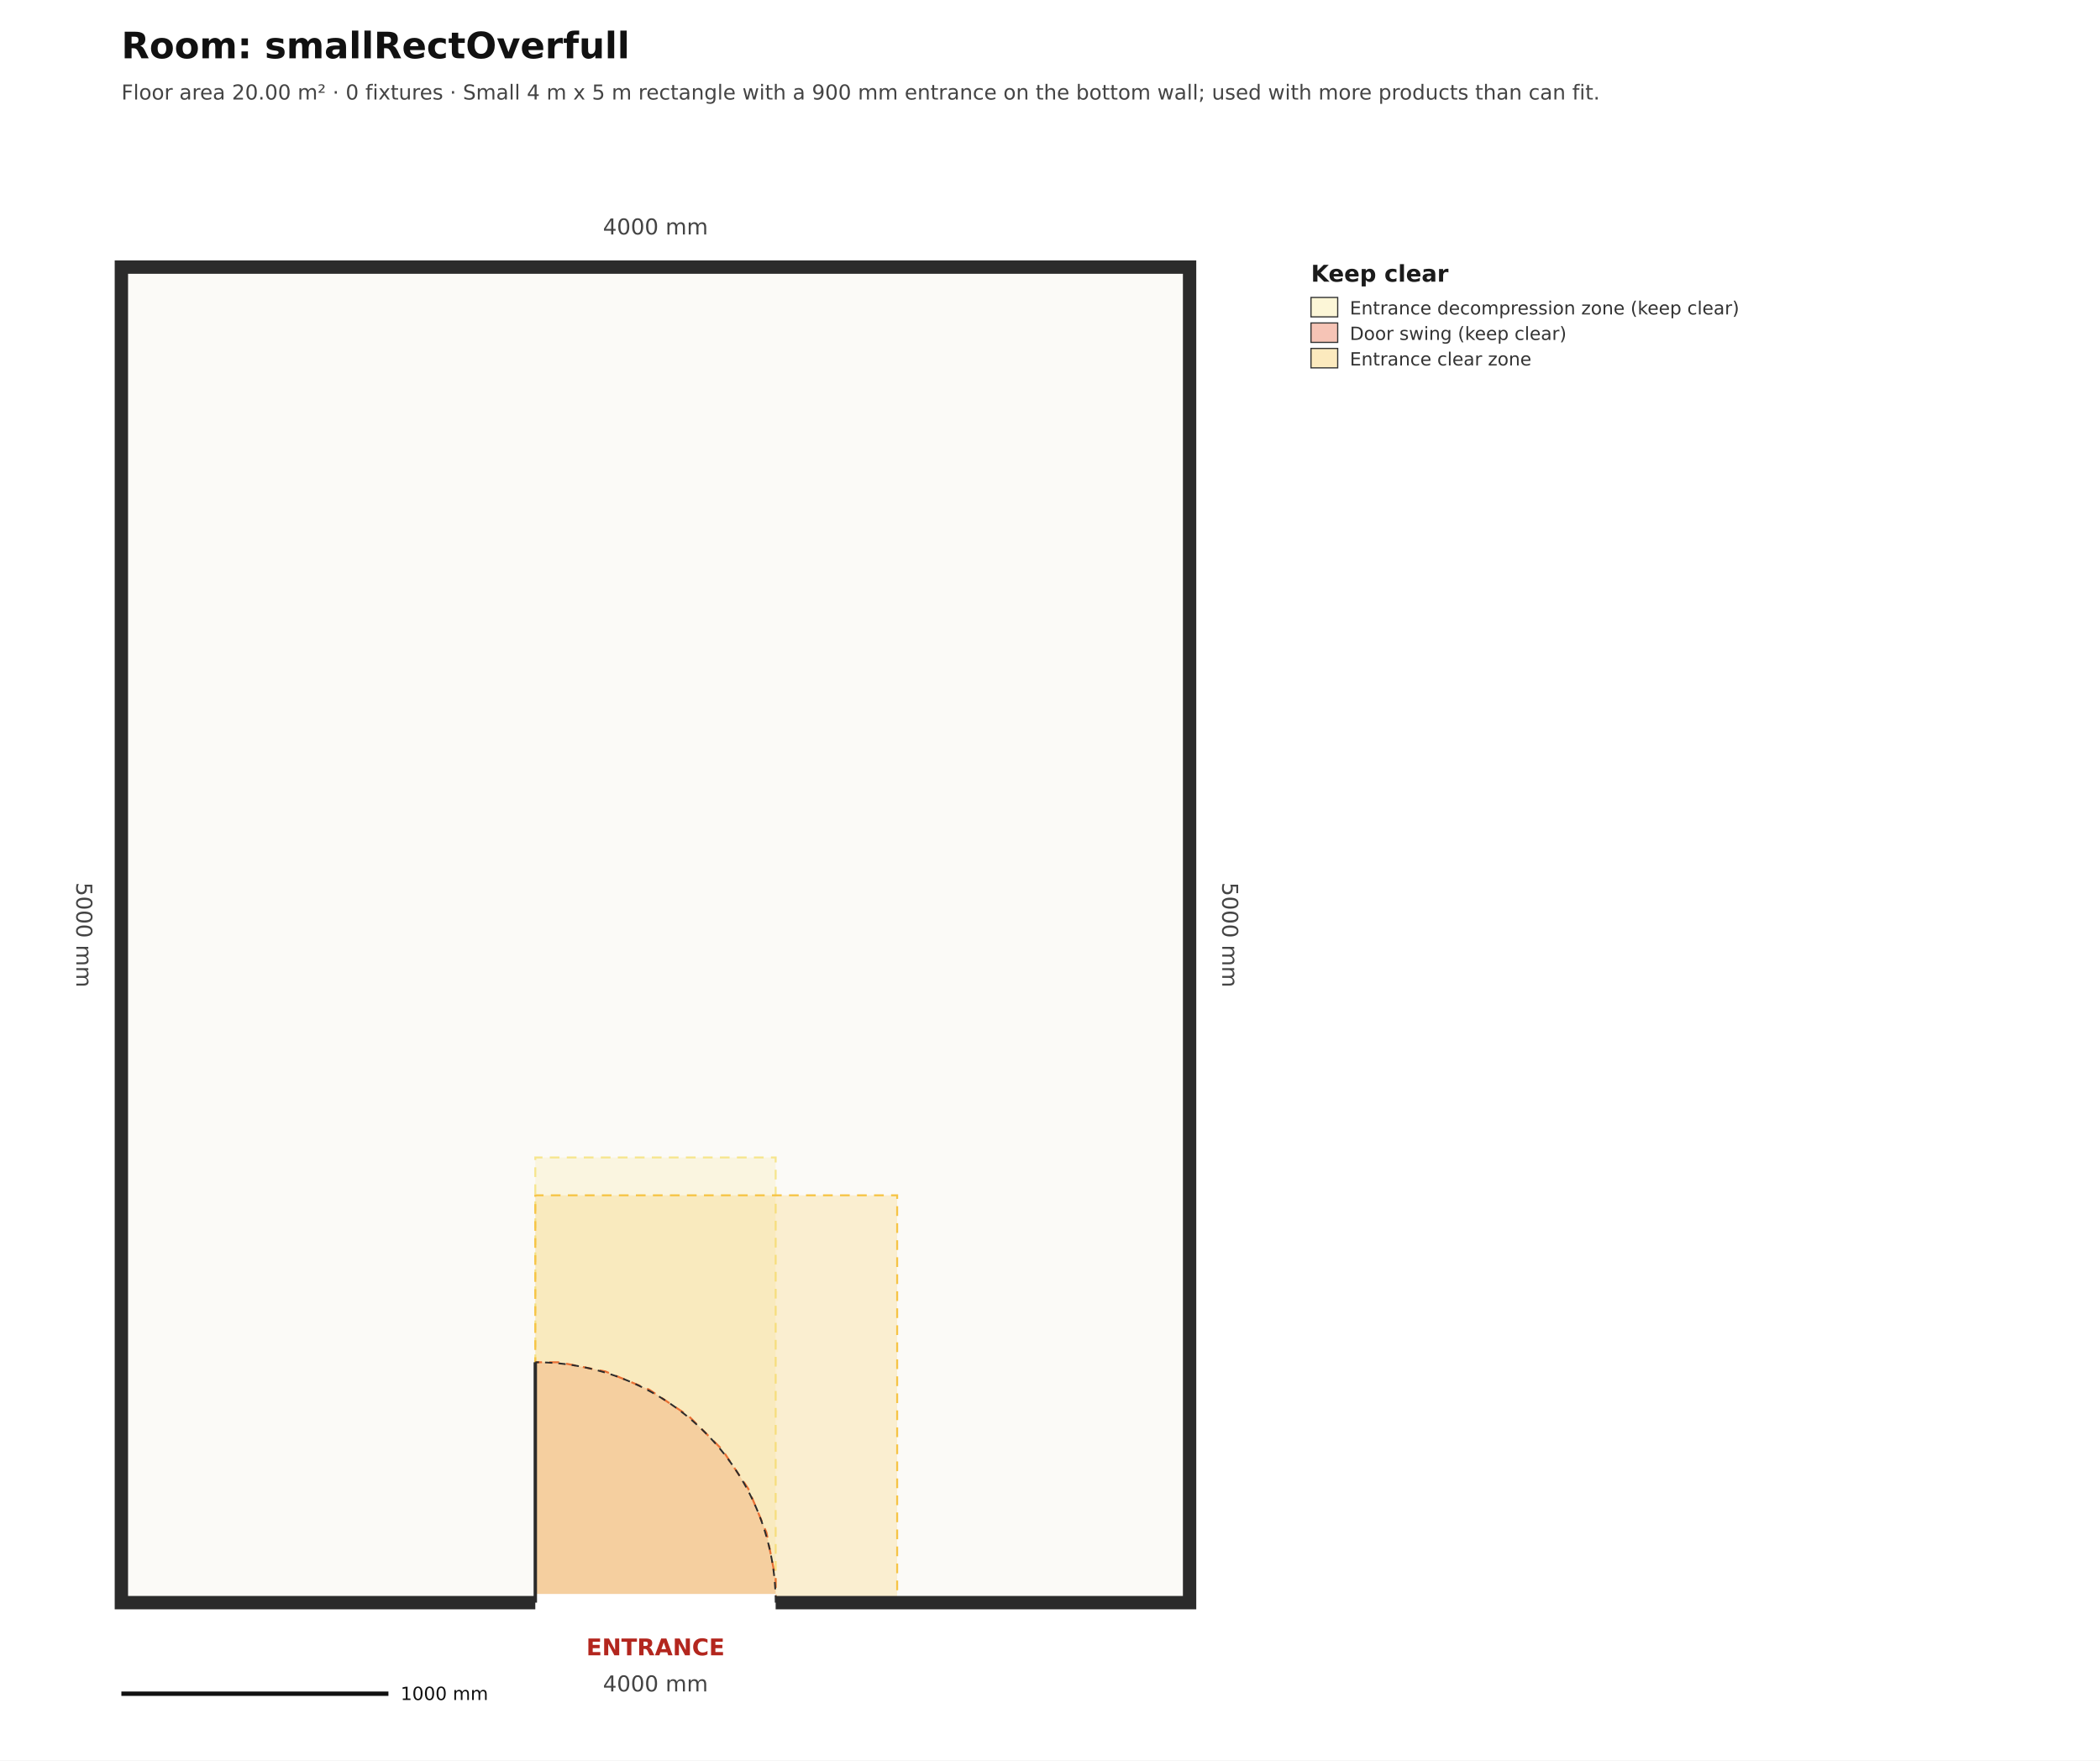
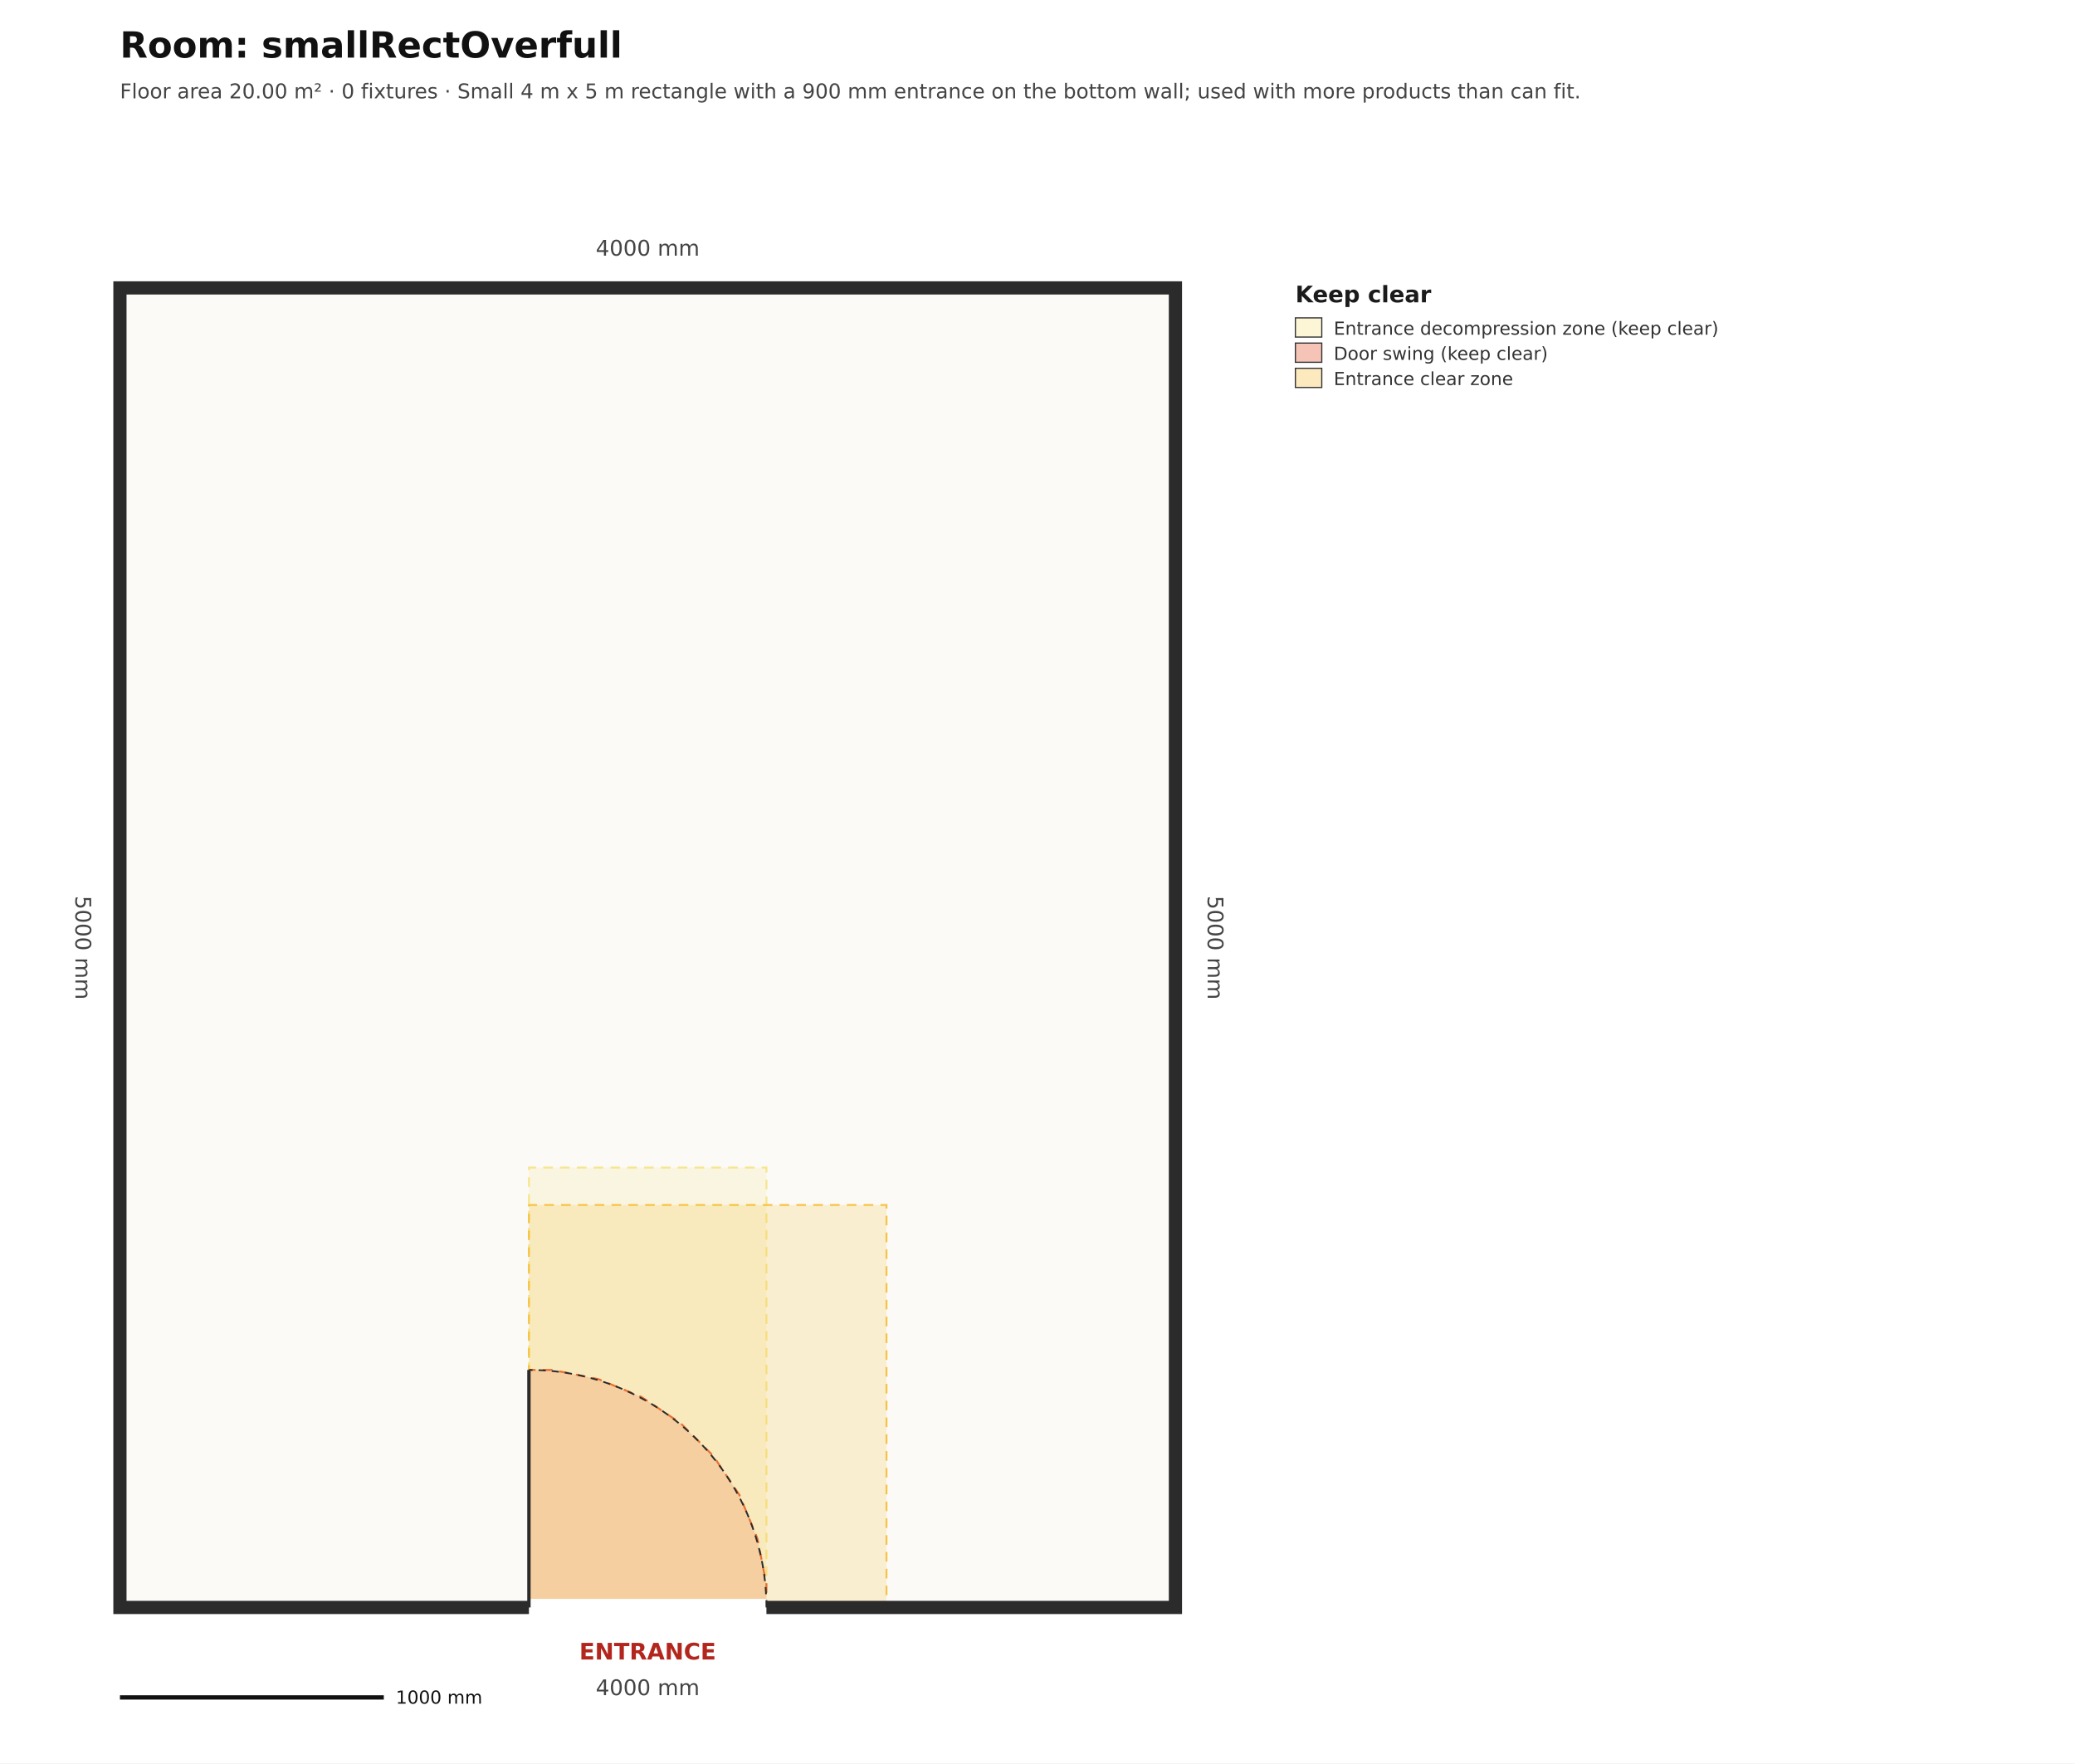
- <svg xmlns="http://www.w3.org/2000/svg" viewBox="0 0 7863.6 6590.9" width="7863.6mm" height="6590.9mm" font-family="DejaVu Sans, Arial, sans-serif">
-   <rect x="0" y="0" width="7863.6" height="6590.9" fill="#ffffff" />
+ <svg xmlns="http://www.w3.org/2000/svg" viewBox="0 0 7863.6 6681.8" width="7863.6mm" height="6681.8mm" font-family="DejaVu Sans, Arial, sans-serif">
+   <rect x="0" y="0" width="7863.6" height="6681.8" fill="#ffffff" />
  <text x="454.5" y="218.2" font-size="136.4" font-weight="bold" fill="#111111">Room: smallRectOverfull</text>
  <text x="454.5" y="372.7" font-size="77.3" fill="#444444">Floor area 20.00 m²  ·  0 fixtures  ·  Small 4 m x 5 m rectangle with a 900 mm entrance on the bottom wall; used with more products than can fit.</text>
-   <polygon data-role="room-outline" data-plan-points="0.000,0.000 4000.000,0.000 4000.000,5000.000 0.000,5000.000" points="454.545,6000.000 4454.545,6000.000 4454.545,1000.000 454.545,1000.000" fill="#fbfaf7" stroke="none" />
-   <polygon data-zone-id="entrance:decompression" points="2004.5,6000.0 2904.5,6000.0 2904.5,4333.3 2004.5,4333.3" fill="#f6e58d" fill-opacity="0.22" stroke="#f6e58d" stroke-width="7.3" stroke-dasharray="36.4 27.3" />
-   <polygon data-zone-id="entrance:door-swing" points="2004.5,6000.0 2904.5,6000.0 2904.5,5911.4 2870.0,5737.5 2802.1,5573.7 2703.6,5426.3 2578.3,5300.9 2430.9,5202.4 2267.1,5134.6 2093.2,5100.0 2004.5,5100.0" fill="#e4572e" fill-opacity="0.22" stroke="#e4572e" stroke-width="7.3" stroke-dasharray="36.4 27.3" />
-   <polygon data-zone-id="entrance:entrance-clear" points="2004.5,6000.0 3359.5,6000.0 3359.5,4475.0 2004.5,4475.0" fill="#f6c445" fill-opacity="0.22" stroke="#f6c445" stroke-width="7.3" stroke-dasharray="36.4 27.3" />
-   <polygon points="454.5,6000.0 4454.5,6000.0 4454.5,1000.0 454.5,1000.0" fill="none" stroke="#2b2b2b" stroke-width="50.0" stroke-linejoin="miter" />
-   <line data-door-id="entrance" x1="2004.5" y1="6000.0" x2="2904.5" y2="6000.0" stroke="#ffffff" stroke-width="65.0" />
-   <line x1="2004.5" y1="6000.0" x2="2004.5" y2="5100.0" stroke="#2b2b2b" stroke-width="12.7" />
-   <path d="M 2904.5 6000.0 A 900.0 900.0 0 0 0 2004.5 5100.0" fill="none" stroke="#2b2b2b" stroke-width="6.4" stroke-dasharray="27.3 22.7" />
-   <text x="2454.5" y="6172.7" font-size="86.4" font-weight="bold" fill="#b3261e" text-anchor="middle" dominant-baseline="middle">ENTRANCE</text>
-   <text data-wall-index="0" data-length-um="4000000" x="2454.5" y="6309.1" font-size="81.8" fill="#444444" text-anchor="middle" dominant-baseline="middle" transform="rotate(0.0 2454.5 6309.1)">4000 mm</text>
-   <text data-wall-index="1" data-length-um="5000000" x="4600.0" y="3500.0" font-size="81.8" fill="#444444" text-anchor="middle" dominant-baseline="middle" transform="rotate(90.0 4600.0 3500.0)">5000 mm</text>
-   <text data-wall-index="2" data-length-um="4000000" x="2454.5" y="854.5" font-size="81.8" fill="#444444" text-anchor="middle" dominant-baseline="middle" transform="rotate(0.0 2454.5 854.5)">4000 mm</text>
-   <text data-wall-index="3" data-length-um="5000000" x="309.1" y="3500.0" font-size="81.8" fill="#444444" text-anchor="middle" dominant-baseline="middle" transform="rotate(90.0 309.1 3500.0)">5000 mm</text>
-   <line x1="454.5" y1="6340.9" x2="1454.5" y2="6340.9" stroke="#111111" stroke-width="16.4" />
-   <text x="1500.0" y="6340.9" font-size="68.2" fill="#111111" dominant-baseline="central">1000 mm</text>
-   <text x="4909.1" y="1054.5" font-size="86.4" font-weight="bold" fill="#1b1b1b">Keep clear</text>
-   <rect x="4909.1" y="1113.6" width="100.0" height="72.7" fill="#f6e58d" fill-opacity="0.35" stroke="#333333" stroke-width="4.5" />
-   <text x="5054.5" y="1177.3" font-size="68.2" fill="#333333">Entrance decompression zone (keep clear)</text>
-   <rect x="4909.1" y="1209.1" width="100.0" height="72.7" fill="#e4572e" fill-opacity="0.35" stroke="#333333" stroke-width="4.5" />
-   <text x="5054.5" y="1272.7" font-size="68.2" fill="#333333">Door swing (keep clear)</text>
-   <rect x="4909.1" y="1304.5" width="100.0" height="72.7" fill="#f6c445" fill-opacity="0.35" stroke="#333333" stroke-width="4.5" />
-   <text x="5054.5" y="1368.2" font-size="68.2" fill="#333333">Entrance clear zone</text>
+   <polygon data-role="room-outline" data-plan-points="0.000,0.000 4000.000,0.000 4000.000,5000.000 0.000,5000.000" points="454.545,6090.909 4454.545,6090.909 4454.545,1090.909 454.545,1090.909" fill="#fbfaf7" stroke="none" />
+   <polygon data-zone-id="entrance:decompression" points="2004.5,6090.9 2904.5,6090.9 2904.5,4424.2 2004.5,4424.2" fill="#f6e58d" fill-opacity="0.22" stroke="#f6e58d" stroke-width="7.3" stroke-dasharray="36.4 27.3" />
+   <polygon data-zone-id="entrance:door-swing" points="2004.5,6090.9 2904.5,6090.9 2904.5,6002.3 2870.0,5828.4 2802.1,5664.6 2703.6,5517.2 2578.3,5391.8 2430.9,5293.3 2267.1,5225.5 2093.2,5190.9 2004.5,5190.9" fill="#e4572e" fill-opacity="0.22" stroke="#e4572e" stroke-width="7.3" stroke-dasharray="36.4 27.3" />
+   <polygon data-zone-id="entrance:entrance-clear" points="2004.5,6090.9 3359.5,6090.9 3359.5,4565.9 2004.5,4565.9" fill="#f6c445" fill-opacity="0.22" stroke="#f6c445" stroke-width="7.3" stroke-dasharray="36.4 27.3" />
+   <polygon points="454.5,6090.9 4454.5,6090.9 4454.5,1090.9 454.5,1090.9" fill="none" stroke="#2b2b2b" stroke-width="50.0" stroke-linejoin="miter" />
+   <line data-door-id="entrance" x1="2004.5" y1="6090.9" x2="2904.5" y2="6090.9" stroke="#ffffff" stroke-width="65.0" />
+   <line x1="2004.5" y1="6090.9" x2="2004.5" y2="5190.9" stroke="#2b2b2b" stroke-width="12.7" />
+   <path d="M 2904.5 6090.9 A 900.0 900.0 0 0 0 2004.5 5190.9" fill="none" stroke="#2b2b2b" stroke-width="6.4" stroke-dasharray="27.3 22.7" />
+   <text x="2454.5" y="6263.6" font-size="86.4" font-weight="bold" fill="#b3261e" text-anchor="middle" dominant-baseline="middle">ENTRANCE</text>
+   <text data-wall-index="0" data-length-um="4000000" x="2454.5" y="6400.0" font-size="81.8" fill="#444444" text-anchor="middle" dominant-baseline="middle" transform="rotate(0.0 2454.5 6400.0)">4000 mm</text>
+   <text data-wall-index="1" data-length-um="5000000" x="4600.0" y="3590.9" font-size="81.8" fill="#444444" text-anchor="middle" dominant-baseline="middle" transform="rotate(90.0 4600.0 3590.9)">5000 mm</text>
+   <text data-wall-index="2" data-length-um="4000000" x="2454.5" y="945.5" font-size="81.8" fill="#444444" text-anchor="middle" dominant-baseline="middle" transform="rotate(0.0 2454.5 945.5)">4000 mm</text>
+   <text data-wall-index="3" data-length-um="5000000" x="309.1" y="3590.9" font-size="81.8" fill="#444444" text-anchor="middle" dominant-baseline="middle" transform="rotate(90.0 309.1 3590.9)">5000 mm</text>
+   <line x1="454.5" y1="6431.8" x2="1454.5" y2="6431.8" stroke="#111111" stroke-width="16.4" />
+   <text x="1500.0" y="6431.8" font-size="68.2" fill="#111111" dominant-baseline="central">1000 mm</text>
+   <text x="4909.1" y="1145.5" font-size="86.4" font-weight="bold" fill="#1b1b1b">Keep clear</text>
+   <rect x="4909.1" y="1204.5" width="100.0" height="72.7" fill="#f6e58d" fill-opacity="0.35" stroke="#333333" stroke-width="4.5" />
+   <text x="5054.5" y="1268.2" font-size="68.2" fill="#333333">Entrance decompression zone (keep clear)</text>
+   <rect x="4909.1" y="1300.0" width="100.0" height="72.7" fill="#e4572e" fill-opacity="0.35" stroke="#333333" stroke-width="4.5" />
+   <text x="5054.5" y="1363.6" font-size="68.2" fill="#333333">Door swing (keep clear)</text>
+   <rect x="4909.1" y="1395.5" width="100.0" height="72.7" fill="#f6c445" fill-opacity="0.35" stroke="#333333" stroke-width="4.5" />
+   <text x="5054.5" y="1459.1" font-size="68.2" fill="#333333">Entrance clear zone</text>
</svg>
